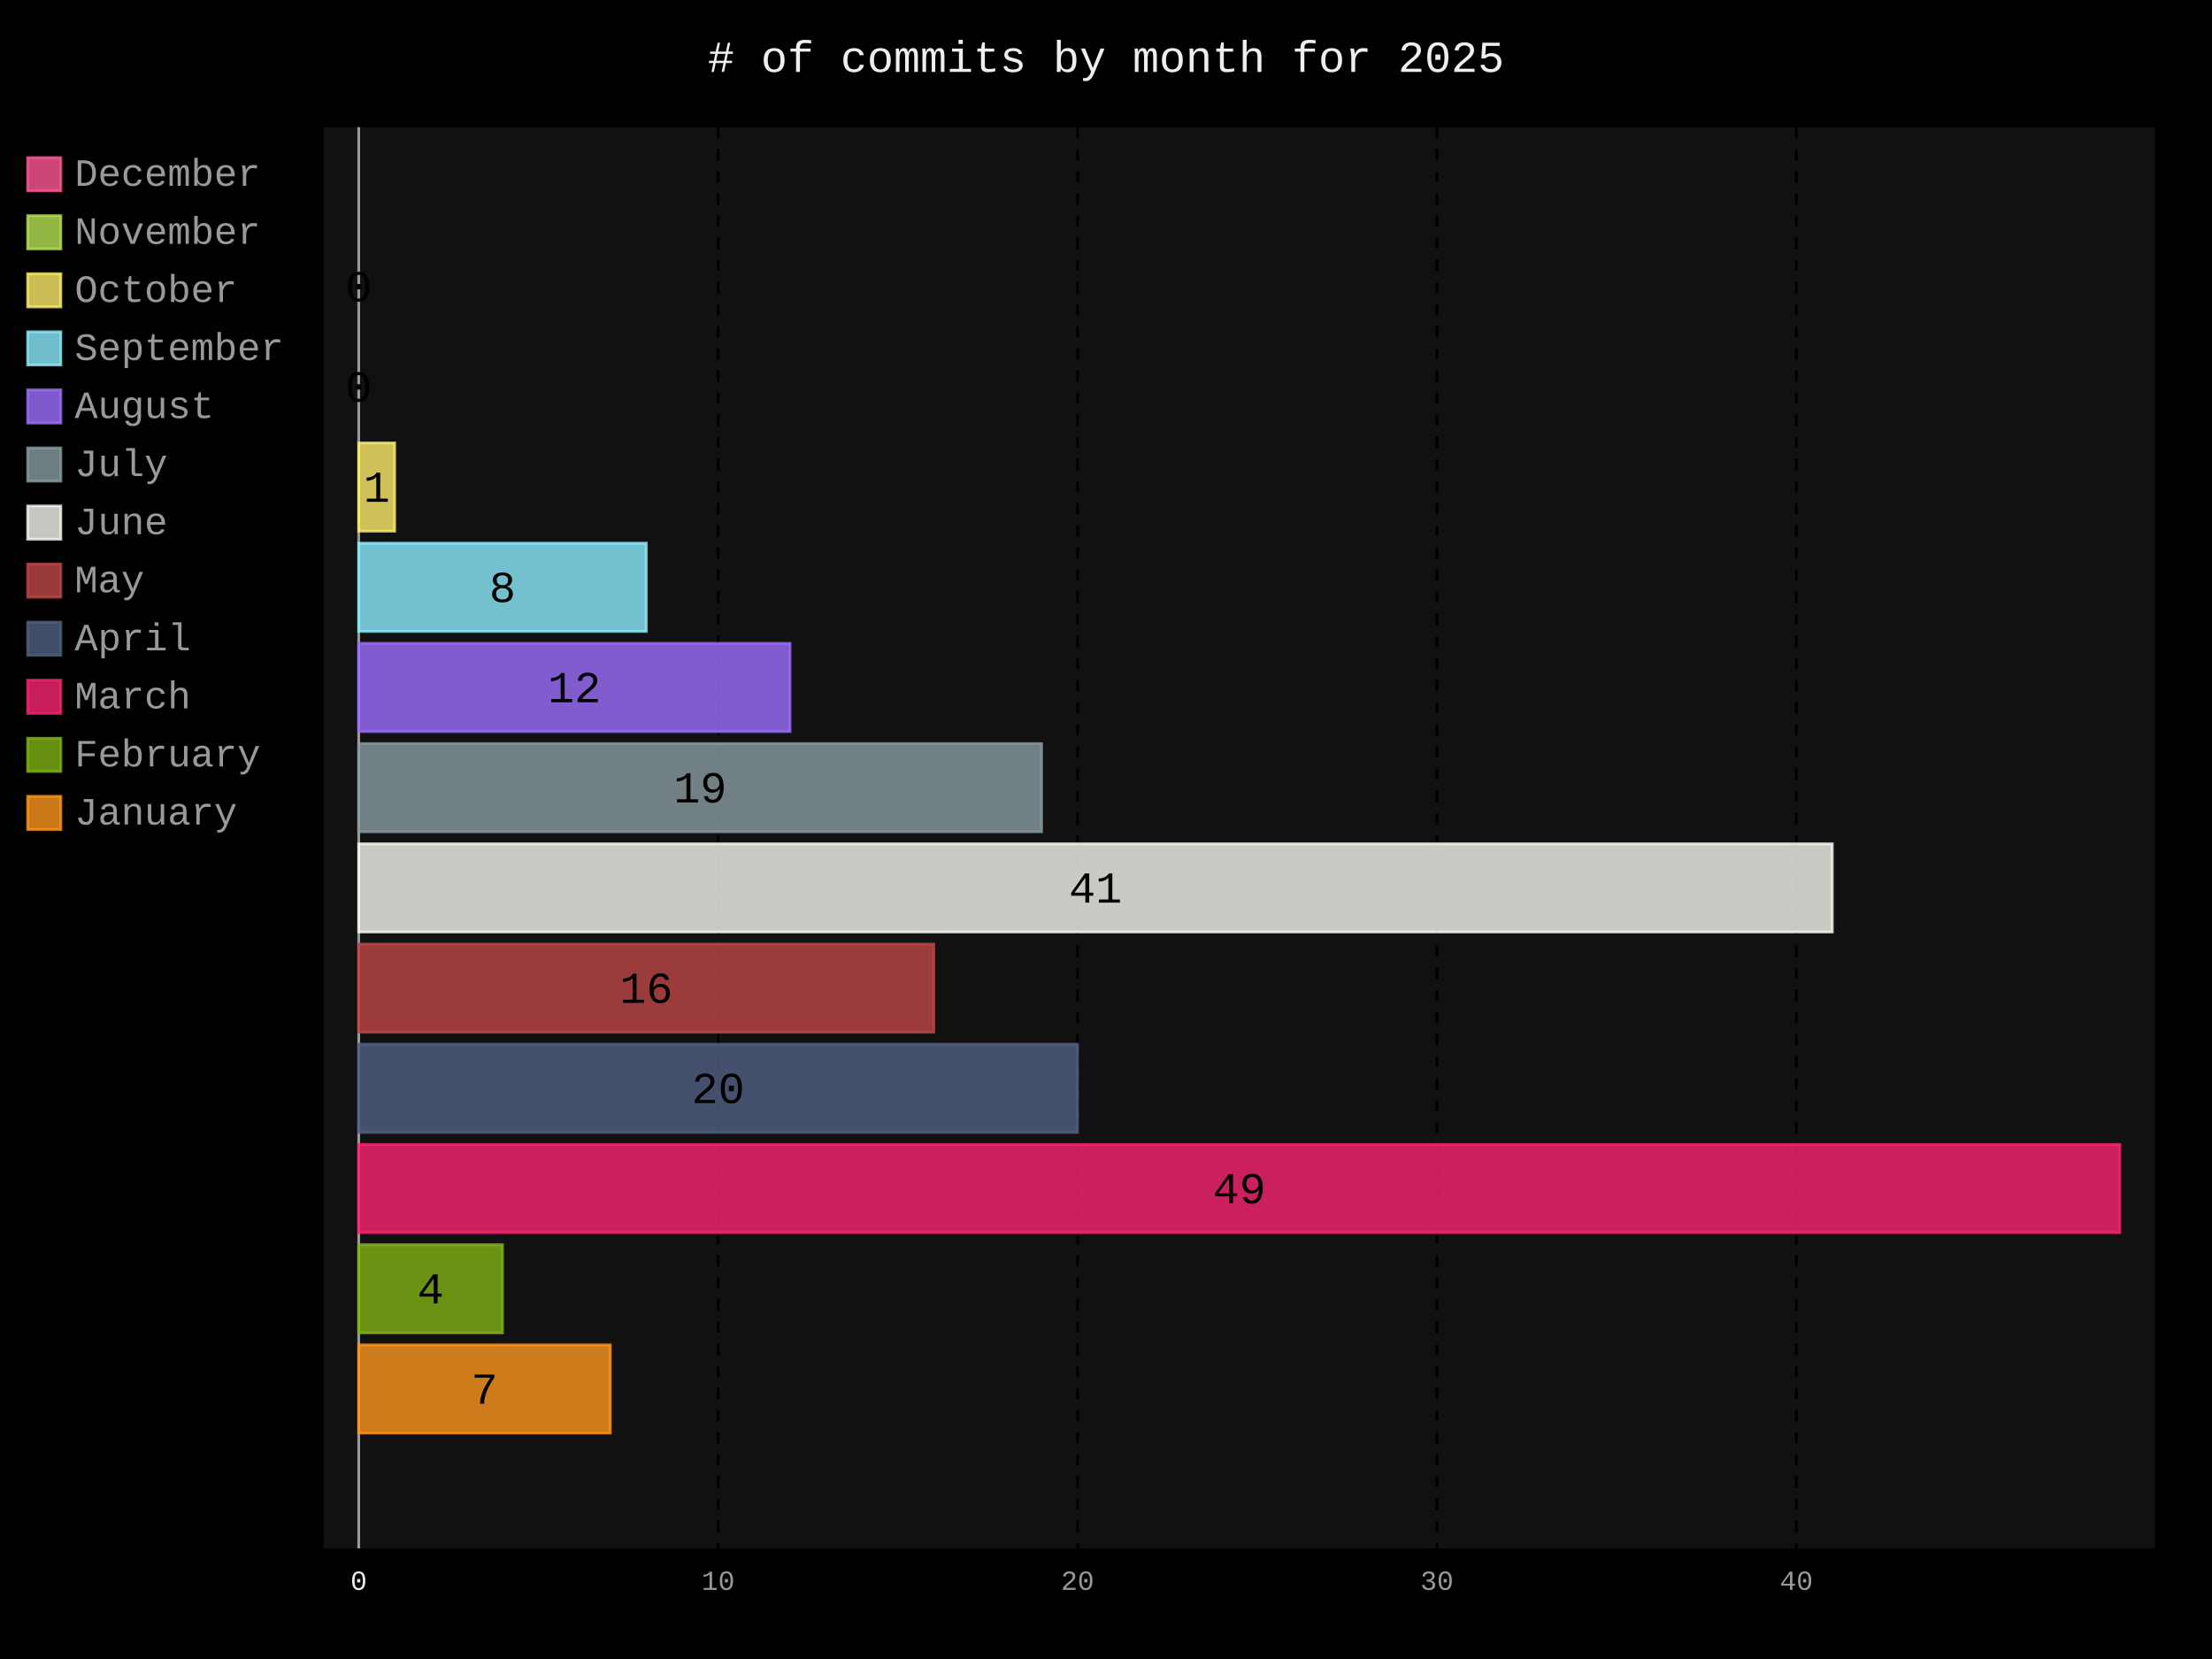
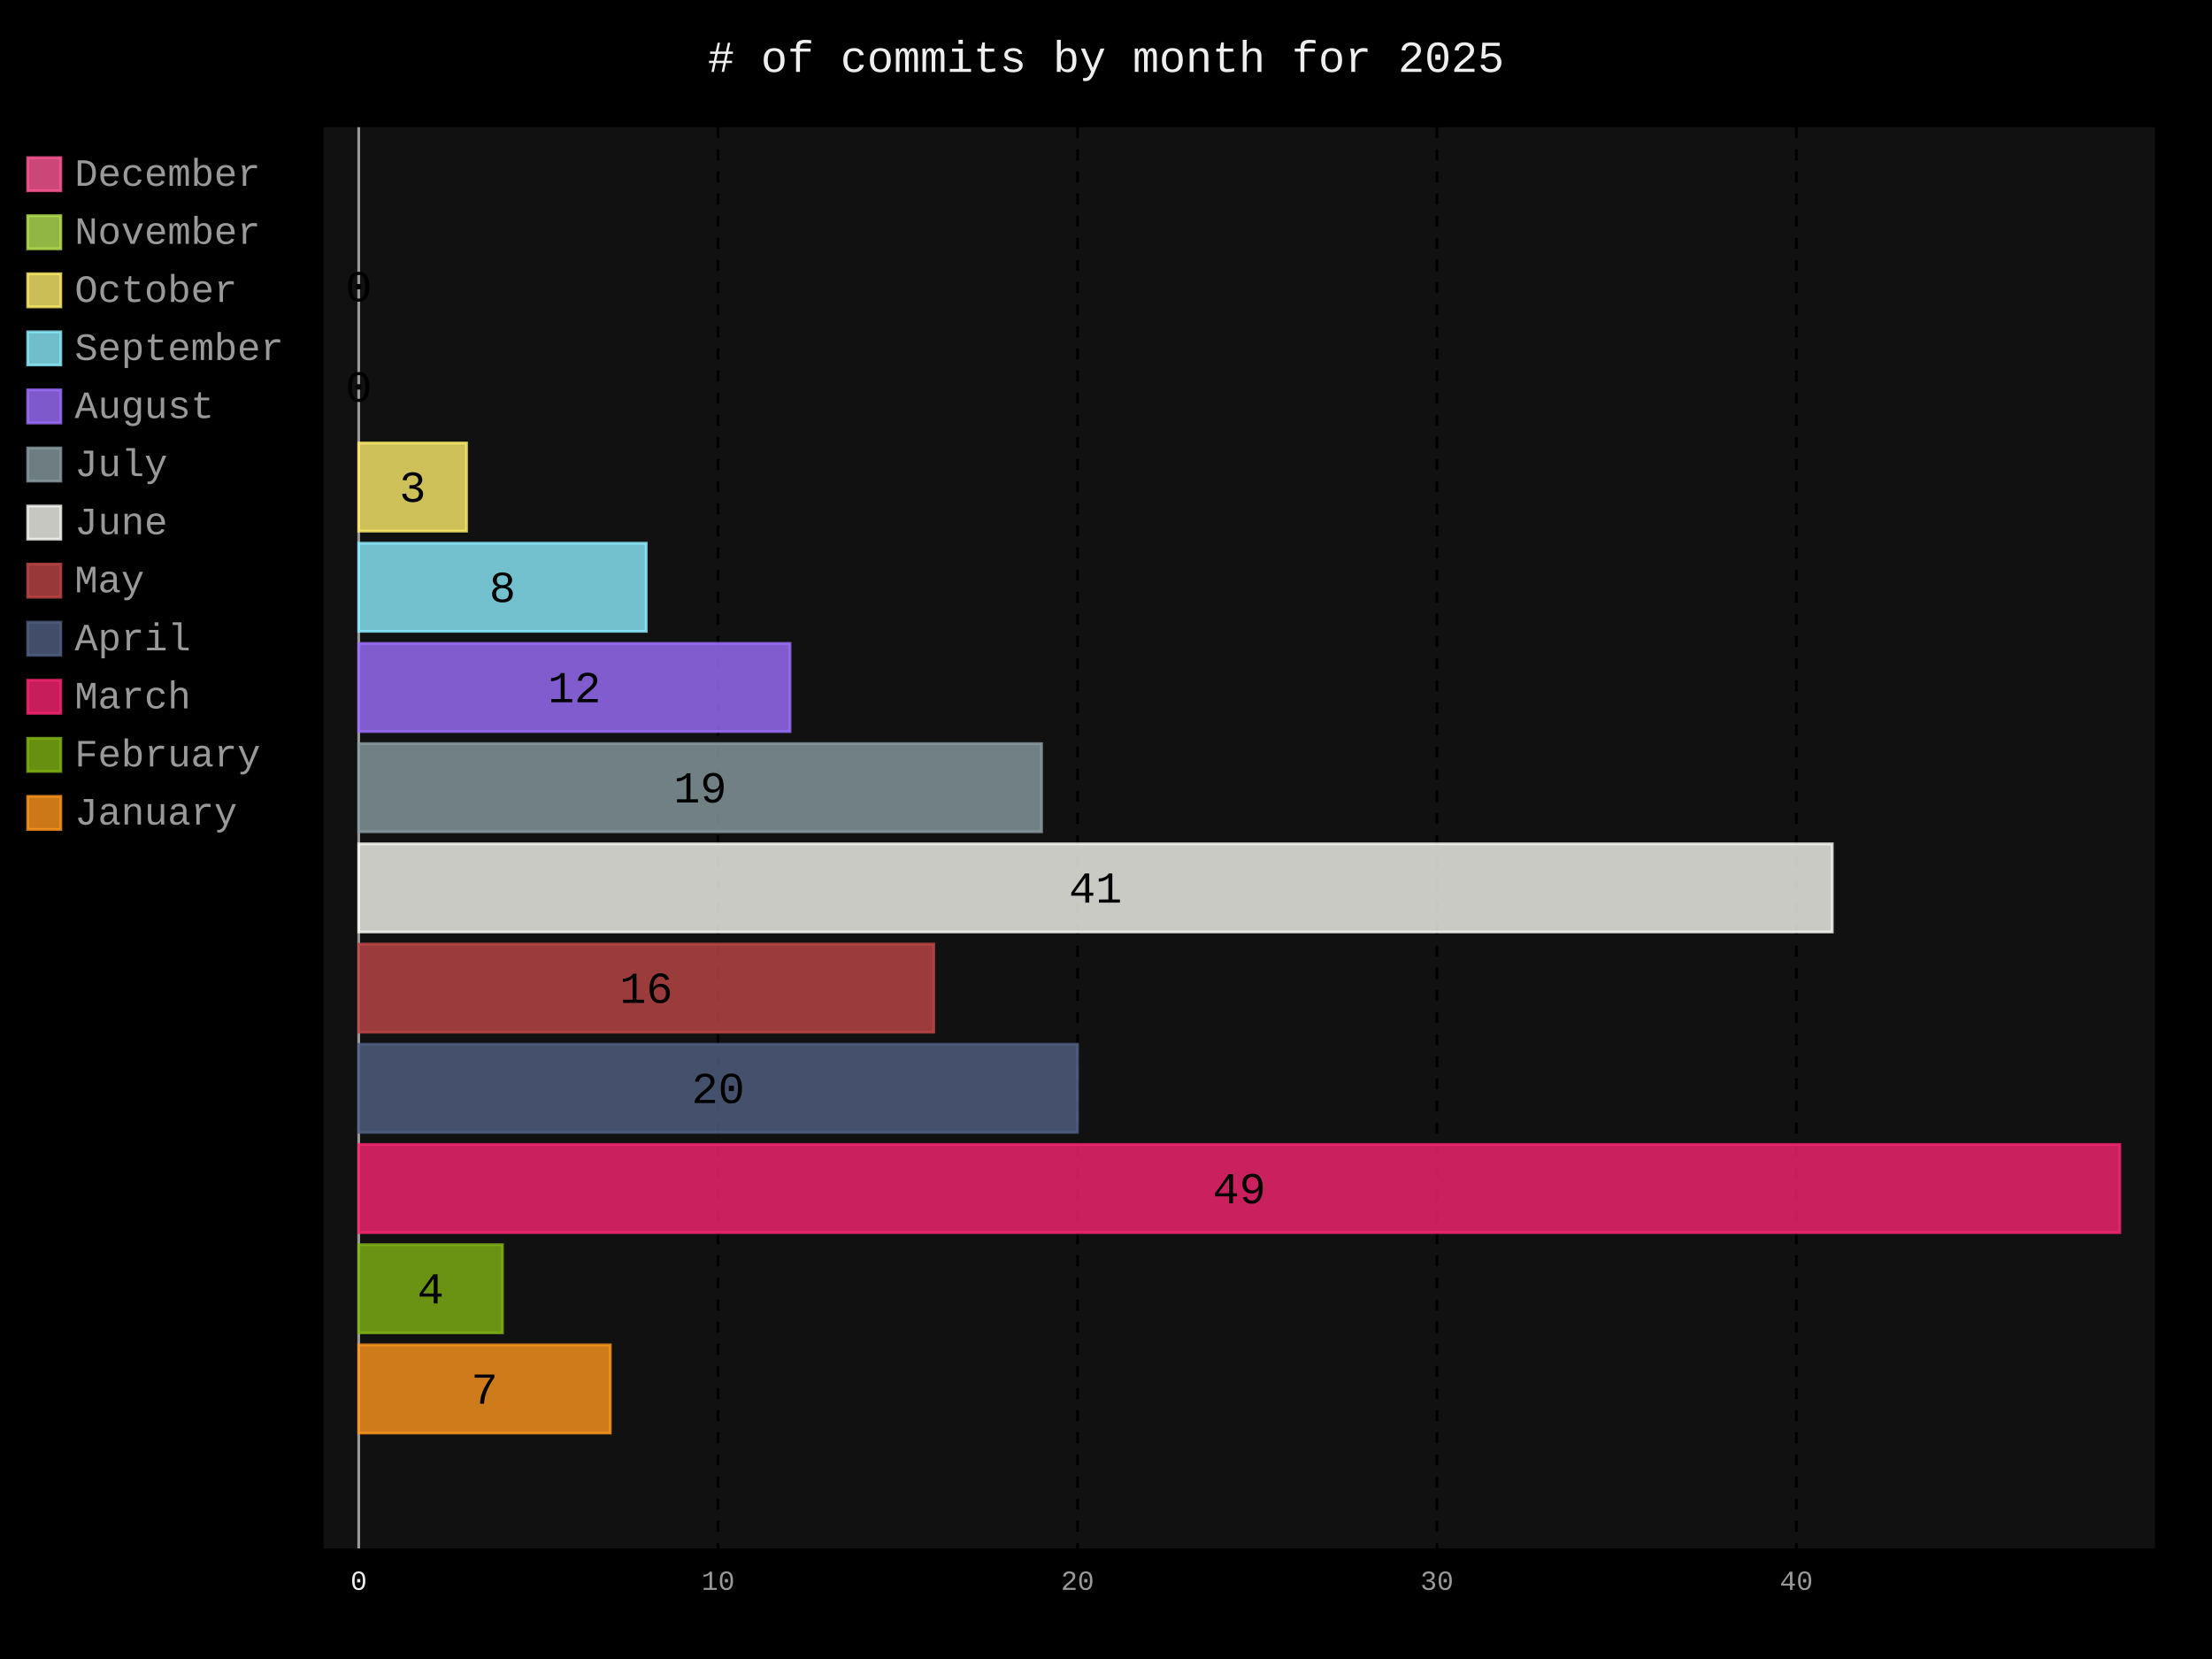
- <svg xmlns="http://www.w3.org/2000/svg" id="chart-a5c27c89-d39c-4de5-a27e-29240b254014" class="pygal-chart" viewBox="0 0 800 600">
+ <svg xmlns="http://www.w3.org/2000/svg" id="chart-522cd60e-125b-4e2e-a0ca-8d916406f095" class="pygal-chart" viewBox="0 0 800 600">
  <defs>
-     <style type="text/css">#chart-a5c27c89-d39c-4de5-a27e-29240b254014{-webkit-user-select:none;-webkit-font-smoothing:antialiased;font-family:Consolas,"Liberation Mono",Menlo,Courier,monospace}#chart-a5c27c89-d39c-4de5-a27e-29240b254014 .title{font-family:Consolas,"Liberation Mono",Menlo,Courier,monospace;font-size:16px}#chart-a5c27c89-d39c-4de5-a27e-29240b254014 .legends .legend text{font-family:Consolas,"Liberation Mono",Menlo,Courier,monospace;font-size:14px}#chart-a5c27c89-d39c-4de5-a27e-29240b254014 .axis text{font-family:Consolas,"Liberation Mono",Menlo,Courier,monospace;font-size:10px}#chart-a5c27c89-d39c-4de5-a27e-29240b254014 .axis text.major{font-family:Consolas,"Liberation Mono",Menlo,Courier,monospace;font-size:10px}#chart-a5c27c89-d39c-4de5-a27e-29240b254014 .text-overlay text.value{font-family:Consolas,"Liberation Mono",Menlo,Courier,monospace;font-size:16px}#chart-a5c27c89-d39c-4de5-a27e-29240b254014 .text-overlay text.label{font-family:Consolas,"Liberation Mono",Menlo,Courier,monospace;font-size:10px}#chart-a5c27c89-d39c-4de5-a27e-29240b254014 .tooltip{font-family:Consolas,"Liberation Mono",Menlo,Courier,monospace;font-size:14px}#chart-a5c27c89-d39c-4de5-a27e-29240b254014 text.no_data{font-family:Consolas,"Liberation Mono",Menlo,Courier,monospace;font-size:64px}
- #chart-a5c27c89-d39c-4de5-a27e-29240b254014{background-color:black}#chart-a5c27c89-d39c-4de5-a27e-29240b254014 path,#chart-a5c27c89-d39c-4de5-a27e-29240b254014 line,#chart-a5c27c89-d39c-4de5-a27e-29240b254014 rect,#chart-a5c27c89-d39c-4de5-a27e-29240b254014 circle{-webkit-transition:250ms;-moz-transition:250ms;transition:250ms}#chart-a5c27c89-d39c-4de5-a27e-29240b254014 .graph &gt; .background{fill:black}#chart-a5c27c89-d39c-4de5-a27e-29240b254014 .plot &gt; .background{fill:#111}#chart-a5c27c89-d39c-4de5-a27e-29240b254014 .graph{fill:#999}#chart-a5c27c89-d39c-4de5-a27e-29240b254014 text.no_data{fill:#eee}#chart-a5c27c89-d39c-4de5-a27e-29240b254014 .title{fill:#eee}#chart-a5c27c89-d39c-4de5-a27e-29240b254014 .legends .legend text{fill:#999}#chart-a5c27c89-d39c-4de5-a27e-29240b254014 .legends .legend:hover text{fill:#eee}#chart-a5c27c89-d39c-4de5-a27e-29240b254014 .axis .line{stroke:#eee}#chart-a5c27c89-d39c-4de5-a27e-29240b254014 .axis .guide.line{stroke:#555}#chart-a5c27c89-d39c-4de5-a27e-29240b254014 .axis .major.line{stroke:#999}#chart-a5c27c89-d39c-4de5-a27e-29240b254014 .axis text.major{fill:#eee}#chart-a5c27c89-d39c-4de5-a27e-29240b254014 .axis.y .guides:hover .guide.line,#chart-a5c27c89-d39c-4de5-a27e-29240b254014 .line-graph .axis.x .guides:hover .guide.line,#chart-a5c27c89-d39c-4de5-a27e-29240b254014 .stackedline-graph .axis.x .guides:hover .guide.line,#chart-a5c27c89-d39c-4de5-a27e-29240b254014 .xy-graph .axis.x .guides:hover .guide.line{stroke:#eee}#chart-a5c27c89-d39c-4de5-a27e-29240b254014 .axis .guides:hover text{fill:#eee}#chart-a5c27c89-d39c-4de5-a27e-29240b254014 .reactive{fill-opacity:.8;stroke-opacity:.8;stroke-width:1}#chart-a5c27c89-d39c-4de5-a27e-29240b254014 .ci{stroke:#999}#chart-a5c27c89-d39c-4de5-a27e-29240b254014 .reactive.active,#chart-a5c27c89-d39c-4de5-a27e-29240b254014 .active .reactive{fill-opacity:.4;stroke-opacity:.9;stroke-width:4}#chart-a5c27c89-d39c-4de5-a27e-29240b254014 .ci .reactive.active{stroke-width:1.5}#chart-a5c27c89-d39c-4de5-a27e-29240b254014 .series text{fill:#eee}#chart-a5c27c89-d39c-4de5-a27e-29240b254014 .tooltip rect{fill:#111;stroke:#eee;-webkit-transition:opacity 250ms;-moz-transition:opacity 250ms;transition:opacity 250ms}#chart-a5c27c89-d39c-4de5-a27e-29240b254014 .tooltip .label{fill:#999}#chart-a5c27c89-d39c-4de5-a27e-29240b254014 .tooltip .label{fill:#999}#chart-a5c27c89-d39c-4de5-a27e-29240b254014 .tooltip .legend{font-size:.8em;fill:#555}#chart-a5c27c89-d39c-4de5-a27e-29240b254014 .tooltip .x_label{font-size:.6em;fill:#eee}#chart-a5c27c89-d39c-4de5-a27e-29240b254014 .tooltip .xlink{font-size:.5em;text-decoration:underline}#chart-a5c27c89-d39c-4de5-a27e-29240b254014 .tooltip .value{font-size:1.5em}#chart-a5c27c89-d39c-4de5-a27e-29240b254014 .bound{font-size:.5em}#chart-a5c27c89-d39c-4de5-a27e-29240b254014 .max-value{font-size:.75em;fill:#555}#chart-a5c27c89-d39c-4de5-a27e-29240b254014 .map-element{fill:#111;stroke:#555 !important}#chart-a5c27c89-d39c-4de5-a27e-29240b254014 .map-element .reactive{fill-opacity:inherit;stroke-opacity:inherit}#chart-a5c27c89-d39c-4de5-a27e-29240b254014 .color-0,#chart-a5c27c89-d39c-4de5-a27e-29240b254014 .color-0 a:visited{stroke:#ff5995;fill:#ff5995}#chart-a5c27c89-d39c-4de5-a27e-29240b254014 .color-1,#chart-a5c27c89-d39c-4de5-a27e-29240b254014 .color-1 a:visited{stroke:#b6e354;fill:#b6e354}#chart-a5c27c89-d39c-4de5-a27e-29240b254014 .color-2,#chart-a5c27c89-d39c-4de5-a27e-29240b254014 .color-2 a:visited{stroke:#feed6c;fill:#feed6c}#chart-a5c27c89-d39c-4de5-a27e-29240b254014 .color-3,#chart-a5c27c89-d39c-4de5-a27e-29240b254014 .color-3 a:visited{stroke:#8cedff;fill:#8cedff}#chart-a5c27c89-d39c-4de5-a27e-29240b254014 .color-4,#chart-a5c27c89-d39c-4de5-a27e-29240b254014 .color-4 a:visited{stroke:#9e6ffe;fill:#9e6ffe}#chart-a5c27c89-d39c-4de5-a27e-29240b254014 .color-5,#chart-a5c27c89-d39c-4de5-a27e-29240b254014 .color-5 a:visited{stroke:#899ca1;fill:#899ca1}#chart-a5c27c89-d39c-4de5-a27e-29240b254014 .color-6,#chart-a5c27c89-d39c-4de5-a27e-29240b254014 .color-6 a:visited{stroke:#f8f8f2;fill:#f8f8f2}#chart-a5c27c89-d39c-4de5-a27e-29240b254014 .color-7,#chart-a5c27c89-d39c-4de5-a27e-29240b254014 .color-7 a:visited{stroke:#bf4646;fill:#bf4646}#chart-a5c27c89-d39c-4de5-a27e-29240b254014 .color-8,#chart-a5c27c89-d39c-4de5-a27e-29240b254014 .color-8 a:visited{stroke:#516083;fill:#516083}#chart-a5c27c89-d39c-4de5-a27e-29240b254014 .color-9,#chart-a5c27c89-d39c-4de5-a27e-29240b254014 .color-9 a:visited{stroke:#f92672;fill:#f92672}#chart-a5c27c89-d39c-4de5-a27e-29240b254014 .color-10,#chart-a5c27c89-d39c-4de5-a27e-29240b254014 .color-10 a:visited{stroke:#82b414;fill:#82b414}#chart-a5c27c89-d39c-4de5-a27e-29240b254014 .color-11,#chart-a5c27c89-d39c-4de5-a27e-29240b254014 .color-11 a:visited{stroke:#fd971f;fill:#fd971f}#chart-a5c27c89-d39c-4de5-a27e-29240b254014 .text-overlay .color-0 text{fill:black}#chart-a5c27c89-d39c-4de5-a27e-29240b254014 .text-overlay .color-1 text{fill:black}#chart-a5c27c89-d39c-4de5-a27e-29240b254014 .text-overlay .color-2 text{fill:black}#chart-a5c27c89-d39c-4de5-a27e-29240b254014 .text-overlay .color-3 text{fill:black}#chart-a5c27c89-d39c-4de5-a27e-29240b254014 .text-overlay .color-4 text{fill:black}#chart-a5c27c89-d39c-4de5-a27e-29240b254014 .text-overlay .color-5 text{fill:black}#chart-a5c27c89-d39c-4de5-a27e-29240b254014 .text-overlay .color-6 text{fill:black}#chart-a5c27c89-d39c-4de5-a27e-29240b254014 .text-overlay .color-7 text{fill:black}#chart-a5c27c89-d39c-4de5-a27e-29240b254014 .text-overlay .color-8 text{fill:black}#chart-a5c27c89-d39c-4de5-a27e-29240b254014 .text-overlay .color-9 text{fill:black}#chart-a5c27c89-d39c-4de5-a27e-29240b254014 .text-overlay .color-10 text{fill:black}#chart-a5c27c89-d39c-4de5-a27e-29240b254014 .text-overlay .color-11 text{fill:black}
- #chart-a5c27c89-d39c-4de5-a27e-29240b254014 text.no_data{text-anchor:middle}#chart-a5c27c89-d39c-4de5-a27e-29240b254014 .guide.line{fill:none}#chart-a5c27c89-d39c-4de5-a27e-29240b254014 .centered{text-anchor:middle}#chart-a5c27c89-d39c-4de5-a27e-29240b254014 .title{text-anchor:middle}#chart-a5c27c89-d39c-4de5-a27e-29240b254014 .legends .legend text{fill-opacity:1}#chart-a5c27c89-d39c-4de5-a27e-29240b254014 .axis.x text{text-anchor:middle}#chart-a5c27c89-d39c-4de5-a27e-29240b254014 .axis.x:not(.web) text[transform]{text-anchor:start}#chart-a5c27c89-d39c-4de5-a27e-29240b254014 .axis.x:not(.web) text[transform].backwards{text-anchor:end}#chart-a5c27c89-d39c-4de5-a27e-29240b254014 .axis.y text{text-anchor:end}#chart-a5c27c89-d39c-4de5-a27e-29240b254014 .axis.y text[transform].backwards{text-anchor:start}#chart-a5c27c89-d39c-4de5-a27e-29240b254014 .axis.y2 text{text-anchor:start}#chart-a5c27c89-d39c-4de5-a27e-29240b254014 .axis.y2 text[transform].backwards{text-anchor:end}#chart-a5c27c89-d39c-4de5-a27e-29240b254014 .axis .guide.line{stroke-dasharray:4,4;stroke:black}#chart-a5c27c89-d39c-4de5-a27e-29240b254014 .axis .major.guide.line{stroke-dasharray:6,6;stroke:black}#chart-a5c27c89-d39c-4de5-a27e-29240b254014 .horizontal .axis.y .guide.line,#chart-a5c27c89-d39c-4de5-a27e-29240b254014 .horizontal .axis.y2 .guide.line,#chart-a5c27c89-d39c-4de5-a27e-29240b254014 .vertical .axis.x .guide.line{opacity:0}#chart-a5c27c89-d39c-4de5-a27e-29240b254014 .horizontal .axis.always_show .guide.line,#chart-a5c27c89-d39c-4de5-a27e-29240b254014 .vertical .axis.always_show .guide.line{opacity:1 !important}#chart-a5c27c89-d39c-4de5-a27e-29240b254014 .axis.y .guides:hover .guide.line,#chart-a5c27c89-d39c-4de5-a27e-29240b254014 .axis.y2 .guides:hover .guide.line,#chart-a5c27c89-d39c-4de5-a27e-29240b254014 .axis.x .guides:hover .guide.line{opacity:1}#chart-a5c27c89-d39c-4de5-a27e-29240b254014 .axis .guides:hover text{opacity:1}#chart-a5c27c89-d39c-4de5-a27e-29240b254014 .nofill{fill:none}#chart-a5c27c89-d39c-4de5-a27e-29240b254014 .subtle-fill{fill-opacity:.2}#chart-a5c27c89-d39c-4de5-a27e-29240b254014 .dot{stroke-width:1px;fill-opacity:1;stroke-opacity:1}#chart-a5c27c89-d39c-4de5-a27e-29240b254014 .dot.active{stroke-width:5px}#chart-a5c27c89-d39c-4de5-a27e-29240b254014 .dot.negative{fill:transparent}#chart-a5c27c89-d39c-4de5-a27e-29240b254014 text,#chart-a5c27c89-d39c-4de5-a27e-29240b254014 tspan{stroke:none !important}#chart-a5c27c89-d39c-4de5-a27e-29240b254014 .series text.active{opacity:1}#chart-a5c27c89-d39c-4de5-a27e-29240b254014 .tooltip rect{fill-opacity:.95;stroke-width:.5}#chart-a5c27c89-d39c-4de5-a27e-29240b254014 .tooltip text{fill-opacity:1}#chart-a5c27c89-d39c-4de5-a27e-29240b254014 .showable{visibility:hidden}#chart-a5c27c89-d39c-4de5-a27e-29240b254014 .showable.shown{visibility:visible}#chart-a5c27c89-d39c-4de5-a27e-29240b254014 .gauge-background{fill:rgba(229,229,229,1);stroke:none}#chart-a5c27c89-d39c-4de5-a27e-29240b254014 .bg-lines{stroke:black;stroke-width:2px}</style>
+     <style type="text/css">#chart-522cd60e-125b-4e2e-a0ca-8d916406f095{-webkit-user-select:none;-webkit-font-smoothing:antialiased;font-family:Consolas,"Liberation Mono",Menlo,Courier,monospace}#chart-522cd60e-125b-4e2e-a0ca-8d916406f095 .title{font-family:Consolas,"Liberation Mono",Menlo,Courier,monospace;font-size:16px}#chart-522cd60e-125b-4e2e-a0ca-8d916406f095 .legends .legend text{font-family:Consolas,"Liberation Mono",Menlo,Courier,monospace;font-size:14px}#chart-522cd60e-125b-4e2e-a0ca-8d916406f095 .axis text{font-family:Consolas,"Liberation Mono",Menlo,Courier,monospace;font-size:10px}#chart-522cd60e-125b-4e2e-a0ca-8d916406f095 .axis text.major{font-family:Consolas,"Liberation Mono",Menlo,Courier,monospace;font-size:10px}#chart-522cd60e-125b-4e2e-a0ca-8d916406f095 .text-overlay text.value{font-family:Consolas,"Liberation Mono",Menlo,Courier,monospace;font-size:16px}#chart-522cd60e-125b-4e2e-a0ca-8d916406f095 .text-overlay text.label{font-family:Consolas,"Liberation Mono",Menlo,Courier,monospace;font-size:10px}#chart-522cd60e-125b-4e2e-a0ca-8d916406f095 .tooltip{font-family:Consolas,"Liberation Mono",Menlo,Courier,monospace;font-size:14px}#chart-522cd60e-125b-4e2e-a0ca-8d916406f095 text.no_data{font-family:Consolas,"Liberation Mono",Menlo,Courier,monospace;font-size:64px}
+ #chart-522cd60e-125b-4e2e-a0ca-8d916406f095{background-color:black}#chart-522cd60e-125b-4e2e-a0ca-8d916406f095 path,#chart-522cd60e-125b-4e2e-a0ca-8d916406f095 line,#chart-522cd60e-125b-4e2e-a0ca-8d916406f095 rect,#chart-522cd60e-125b-4e2e-a0ca-8d916406f095 circle{-webkit-transition:250ms;-moz-transition:250ms;transition:250ms}#chart-522cd60e-125b-4e2e-a0ca-8d916406f095 .graph &gt; .background{fill:black}#chart-522cd60e-125b-4e2e-a0ca-8d916406f095 .plot &gt; .background{fill:#111}#chart-522cd60e-125b-4e2e-a0ca-8d916406f095 .graph{fill:#999}#chart-522cd60e-125b-4e2e-a0ca-8d916406f095 text.no_data{fill:#eee}#chart-522cd60e-125b-4e2e-a0ca-8d916406f095 .title{fill:#eee}#chart-522cd60e-125b-4e2e-a0ca-8d916406f095 .legends .legend text{fill:#999}#chart-522cd60e-125b-4e2e-a0ca-8d916406f095 .legends .legend:hover text{fill:#eee}#chart-522cd60e-125b-4e2e-a0ca-8d916406f095 .axis .line{stroke:#eee}#chart-522cd60e-125b-4e2e-a0ca-8d916406f095 .axis .guide.line{stroke:#555}#chart-522cd60e-125b-4e2e-a0ca-8d916406f095 .axis .major.line{stroke:#999}#chart-522cd60e-125b-4e2e-a0ca-8d916406f095 .axis text.major{fill:#eee}#chart-522cd60e-125b-4e2e-a0ca-8d916406f095 .axis.y .guides:hover .guide.line,#chart-522cd60e-125b-4e2e-a0ca-8d916406f095 .line-graph .axis.x .guides:hover .guide.line,#chart-522cd60e-125b-4e2e-a0ca-8d916406f095 .stackedline-graph .axis.x .guides:hover .guide.line,#chart-522cd60e-125b-4e2e-a0ca-8d916406f095 .xy-graph .axis.x .guides:hover .guide.line{stroke:#eee}#chart-522cd60e-125b-4e2e-a0ca-8d916406f095 .axis .guides:hover text{fill:#eee}#chart-522cd60e-125b-4e2e-a0ca-8d916406f095 .reactive{fill-opacity:.8;stroke-opacity:.8;stroke-width:1}#chart-522cd60e-125b-4e2e-a0ca-8d916406f095 .ci{stroke:#999}#chart-522cd60e-125b-4e2e-a0ca-8d916406f095 .reactive.active,#chart-522cd60e-125b-4e2e-a0ca-8d916406f095 .active .reactive{fill-opacity:.4;stroke-opacity:.9;stroke-width:4}#chart-522cd60e-125b-4e2e-a0ca-8d916406f095 .ci .reactive.active{stroke-width:1.5}#chart-522cd60e-125b-4e2e-a0ca-8d916406f095 .series text{fill:#eee}#chart-522cd60e-125b-4e2e-a0ca-8d916406f095 .tooltip rect{fill:#111;stroke:#eee;-webkit-transition:opacity 250ms;-moz-transition:opacity 250ms;transition:opacity 250ms}#chart-522cd60e-125b-4e2e-a0ca-8d916406f095 .tooltip .label{fill:#999}#chart-522cd60e-125b-4e2e-a0ca-8d916406f095 .tooltip .label{fill:#999}#chart-522cd60e-125b-4e2e-a0ca-8d916406f095 .tooltip .legend{font-size:.8em;fill:#555}#chart-522cd60e-125b-4e2e-a0ca-8d916406f095 .tooltip .x_label{font-size:.6em;fill:#eee}#chart-522cd60e-125b-4e2e-a0ca-8d916406f095 .tooltip .xlink{font-size:.5em;text-decoration:underline}#chart-522cd60e-125b-4e2e-a0ca-8d916406f095 .tooltip .value{font-size:1.5em}#chart-522cd60e-125b-4e2e-a0ca-8d916406f095 .bound{font-size:.5em}#chart-522cd60e-125b-4e2e-a0ca-8d916406f095 .max-value{font-size:.75em;fill:#555}#chart-522cd60e-125b-4e2e-a0ca-8d916406f095 .map-element{fill:#111;stroke:#555 !important}#chart-522cd60e-125b-4e2e-a0ca-8d916406f095 .map-element .reactive{fill-opacity:inherit;stroke-opacity:inherit}#chart-522cd60e-125b-4e2e-a0ca-8d916406f095 .color-0,#chart-522cd60e-125b-4e2e-a0ca-8d916406f095 .color-0 a:visited{stroke:#ff5995;fill:#ff5995}#chart-522cd60e-125b-4e2e-a0ca-8d916406f095 .color-1,#chart-522cd60e-125b-4e2e-a0ca-8d916406f095 .color-1 a:visited{stroke:#b6e354;fill:#b6e354}#chart-522cd60e-125b-4e2e-a0ca-8d916406f095 .color-2,#chart-522cd60e-125b-4e2e-a0ca-8d916406f095 .color-2 a:visited{stroke:#feed6c;fill:#feed6c}#chart-522cd60e-125b-4e2e-a0ca-8d916406f095 .color-3,#chart-522cd60e-125b-4e2e-a0ca-8d916406f095 .color-3 a:visited{stroke:#8cedff;fill:#8cedff}#chart-522cd60e-125b-4e2e-a0ca-8d916406f095 .color-4,#chart-522cd60e-125b-4e2e-a0ca-8d916406f095 .color-4 a:visited{stroke:#9e6ffe;fill:#9e6ffe}#chart-522cd60e-125b-4e2e-a0ca-8d916406f095 .color-5,#chart-522cd60e-125b-4e2e-a0ca-8d916406f095 .color-5 a:visited{stroke:#899ca1;fill:#899ca1}#chart-522cd60e-125b-4e2e-a0ca-8d916406f095 .color-6,#chart-522cd60e-125b-4e2e-a0ca-8d916406f095 .color-6 a:visited{stroke:#f8f8f2;fill:#f8f8f2}#chart-522cd60e-125b-4e2e-a0ca-8d916406f095 .color-7,#chart-522cd60e-125b-4e2e-a0ca-8d916406f095 .color-7 a:visited{stroke:#bf4646;fill:#bf4646}#chart-522cd60e-125b-4e2e-a0ca-8d916406f095 .color-8,#chart-522cd60e-125b-4e2e-a0ca-8d916406f095 .color-8 a:visited{stroke:#516083;fill:#516083}#chart-522cd60e-125b-4e2e-a0ca-8d916406f095 .color-9,#chart-522cd60e-125b-4e2e-a0ca-8d916406f095 .color-9 a:visited{stroke:#f92672;fill:#f92672}#chart-522cd60e-125b-4e2e-a0ca-8d916406f095 .color-10,#chart-522cd60e-125b-4e2e-a0ca-8d916406f095 .color-10 a:visited{stroke:#82b414;fill:#82b414}#chart-522cd60e-125b-4e2e-a0ca-8d916406f095 .color-11,#chart-522cd60e-125b-4e2e-a0ca-8d916406f095 .color-11 a:visited{stroke:#fd971f;fill:#fd971f}#chart-522cd60e-125b-4e2e-a0ca-8d916406f095 .text-overlay .color-0 text{fill:black}#chart-522cd60e-125b-4e2e-a0ca-8d916406f095 .text-overlay .color-1 text{fill:black}#chart-522cd60e-125b-4e2e-a0ca-8d916406f095 .text-overlay .color-2 text{fill:black}#chart-522cd60e-125b-4e2e-a0ca-8d916406f095 .text-overlay .color-3 text{fill:black}#chart-522cd60e-125b-4e2e-a0ca-8d916406f095 .text-overlay .color-4 text{fill:black}#chart-522cd60e-125b-4e2e-a0ca-8d916406f095 .text-overlay .color-5 text{fill:black}#chart-522cd60e-125b-4e2e-a0ca-8d916406f095 .text-overlay .color-6 text{fill:black}#chart-522cd60e-125b-4e2e-a0ca-8d916406f095 .text-overlay .color-7 text{fill:black}#chart-522cd60e-125b-4e2e-a0ca-8d916406f095 .text-overlay .color-8 text{fill:black}#chart-522cd60e-125b-4e2e-a0ca-8d916406f095 .text-overlay .color-9 text{fill:black}#chart-522cd60e-125b-4e2e-a0ca-8d916406f095 .text-overlay .color-10 text{fill:black}#chart-522cd60e-125b-4e2e-a0ca-8d916406f095 .text-overlay .color-11 text{fill:black}
+ #chart-522cd60e-125b-4e2e-a0ca-8d916406f095 text.no_data{text-anchor:middle}#chart-522cd60e-125b-4e2e-a0ca-8d916406f095 .guide.line{fill:none}#chart-522cd60e-125b-4e2e-a0ca-8d916406f095 .centered{text-anchor:middle}#chart-522cd60e-125b-4e2e-a0ca-8d916406f095 .title{text-anchor:middle}#chart-522cd60e-125b-4e2e-a0ca-8d916406f095 .legends .legend text{fill-opacity:1}#chart-522cd60e-125b-4e2e-a0ca-8d916406f095 .axis.x text{text-anchor:middle}#chart-522cd60e-125b-4e2e-a0ca-8d916406f095 .axis.x:not(.web) text[transform]{text-anchor:start}#chart-522cd60e-125b-4e2e-a0ca-8d916406f095 .axis.x:not(.web) text[transform].backwards{text-anchor:end}#chart-522cd60e-125b-4e2e-a0ca-8d916406f095 .axis.y text{text-anchor:end}#chart-522cd60e-125b-4e2e-a0ca-8d916406f095 .axis.y text[transform].backwards{text-anchor:start}#chart-522cd60e-125b-4e2e-a0ca-8d916406f095 .axis.y2 text{text-anchor:start}#chart-522cd60e-125b-4e2e-a0ca-8d916406f095 .axis.y2 text[transform].backwards{text-anchor:end}#chart-522cd60e-125b-4e2e-a0ca-8d916406f095 .axis .guide.line{stroke-dasharray:4,4;stroke:black}#chart-522cd60e-125b-4e2e-a0ca-8d916406f095 .axis .major.guide.line{stroke-dasharray:6,6;stroke:black}#chart-522cd60e-125b-4e2e-a0ca-8d916406f095 .horizontal .axis.y .guide.line,#chart-522cd60e-125b-4e2e-a0ca-8d916406f095 .horizontal .axis.y2 .guide.line,#chart-522cd60e-125b-4e2e-a0ca-8d916406f095 .vertical .axis.x .guide.line{opacity:0}#chart-522cd60e-125b-4e2e-a0ca-8d916406f095 .horizontal .axis.always_show .guide.line,#chart-522cd60e-125b-4e2e-a0ca-8d916406f095 .vertical .axis.always_show .guide.line{opacity:1 !important}#chart-522cd60e-125b-4e2e-a0ca-8d916406f095 .axis.y .guides:hover .guide.line,#chart-522cd60e-125b-4e2e-a0ca-8d916406f095 .axis.y2 .guides:hover .guide.line,#chart-522cd60e-125b-4e2e-a0ca-8d916406f095 .axis.x .guides:hover .guide.line{opacity:1}#chart-522cd60e-125b-4e2e-a0ca-8d916406f095 .axis .guides:hover text{opacity:1}#chart-522cd60e-125b-4e2e-a0ca-8d916406f095 .nofill{fill:none}#chart-522cd60e-125b-4e2e-a0ca-8d916406f095 .subtle-fill{fill-opacity:.2}#chart-522cd60e-125b-4e2e-a0ca-8d916406f095 .dot{stroke-width:1px;fill-opacity:1;stroke-opacity:1}#chart-522cd60e-125b-4e2e-a0ca-8d916406f095 .dot.active{stroke-width:5px}#chart-522cd60e-125b-4e2e-a0ca-8d916406f095 .dot.negative{fill:transparent}#chart-522cd60e-125b-4e2e-a0ca-8d916406f095 text,#chart-522cd60e-125b-4e2e-a0ca-8d916406f095 tspan{stroke:none !important}#chart-522cd60e-125b-4e2e-a0ca-8d916406f095 .series text.active{opacity:1}#chart-522cd60e-125b-4e2e-a0ca-8d916406f095 .tooltip rect{fill-opacity:.95;stroke-width:.5}#chart-522cd60e-125b-4e2e-a0ca-8d916406f095 .tooltip text{fill-opacity:1}#chart-522cd60e-125b-4e2e-a0ca-8d916406f095 .showable{visibility:hidden}#chart-522cd60e-125b-4e2e-a0ca-8d916406f095 .showable.shown{visibility:visible}#chart-522cd60e-125b-4e2e-a0ca-8d916406f095 .gauge-background{fill:rgba(229,229,229,1);stroke:none}#chart-522cd60e-125b-4e2e-a0ca-8d916406f095 .bg-lines{stroke:black;stroke-width:2px}</style>
  </defs>
  <g class="graph horizontalbar-graph horizontal">
    <rect x="0" y="0" width="800" height="600" class="background" />
    <g transform="translate(117, 46)" class="plot">
      <rect x="0" y="0" width="662.4" height="514" class="background" />
      <g class="axis x always_show">
        <g class="guides">
          <path d="M12.738 0 v514" class="axis major line" />
          <text x="12.738" y="529.0" class="major">0</text>
        </g>
        <g class="guides">
          <path d="M142.723 0 v514" class="guide line" />
          <text x="142.723" y="529.0" class="">10</text>
        </g>
        <g class="guides">
          <path d="M272.707 0 v514" class="guide line" />
          <text x="272.707" y="529.0" class="">20</text>
        </g>
        <g class="guides">
          <path d="M402.691 0 v514" class="guide line" />
          <text x="402.691" y="529.0" class="">30</text>
        </g>
        <g class="guides">
          <path d="M532.676 0 v514" class="guide line" />
          <text x="532.676" y="529.0" class="">40</text>
        </g>
      </g>
      <g class="series serie-11 color-11">
        <g class="bars">
          <g class="bar">
            <rect x="12.738" y="440.393" rx="0" ry="0" width="90.989" height="31.894" class="rect reactive tooltip-trigger" />
          </g>
        </g>
      </g>
      <g class="series serie-10 color-10">
        <g class="bars">
          <g class="bar">
            <rect x="12.738" y="404.149" rx="0" ry="0" width="51.994" height="31.894" class="rect reactive tooltip-trigger" />
          </g>
        </g>
      </g>
      <g class="series serie-9 color-9">
        <g class="bars">
          <g class="bar">
            <rect x="12.738" y="367.905" rx="0" ry="0" width="636.923" height="31.894" class="rect reactive tooltip-trigger" />
          </g>
        </g>
      </g>
      <g class="series serie-8 color-8">
        <g class="bars">
          <g class="bar">
            <rect x="12.738" y="331.662" rx="0" ry="0" width="259.969" height="31.894" class="rect reactive tooltip-trigger" />
          </g>
        </g>
      </g>
      <g class="series serie-7 color-7">
        <g class="bars">
          <g class="bar">
            <rect x="12.738" y="295.418" rx="0" ry="0" width="207.975" height="31.894" class="rect reactive tooltip-trigger" />
          </g>
        </g>
      </g>
      <g class="series serie-6 color-6">
        <g class="bars">
          <g class="bar">
            <rect x="12.738" y="259.175" rx="0" ry="0" width="532.936" height="31.894" class="rect reactive tooltip-trigger" />
          </g>
        </g>
      </g>
      <g class="series serie-5 color-5">
        <g class="bars">
          <g class="bar">
            <rect x="12.738" y="222.931" rx="0" ry="0" width="246.97" height="31.894" class="rect reactive tooltip-trigger" />
          </g>
        </g>
      </g>
      <g class="series serie-4 color-4">
        <g class="bars">
          <g class="bar">
            <rect x="12.738" y="186.687" rx="0" ry="0" width="155.981" height="31.894" class="rect reactive tooltip-trigger" />
          </g>
        </g>
      </g>
      <g class="series serie-3 color-3">
        <g class="bars">
          <g class="bar">
            <rect x="12.738" y="150.444" rx="0" ry="0" width="103.987" height="31.894" class="rect reactive tooltip-trigger" />
          </g>
        </g>
      </g>
      <g class="series serie-2 color-2">
        <g class="bars">
          <g class="bar">
-             <rect x="12.738" y="114.2" rx="0" ry="0" width="12.998" height="31.894" class="rect reactive tooltip-trigger" />
+             <rect x="12.738" y="114.2" rx="0" ry="0" width="38.995" height="31.894" class="rect reactive tooltip-trigger" />
          </g>
        </g>
      </g>
      <g class="series serie-1 color-1">
        <g class="bars">
          <g class="bar">
            <rect x="12.738" y="77.957" rx="0" ry="0" height="31.894" class="rect reactive tooltip-trigger" />
          </g>
        </g>
      </g>
      <g class="series serie-0 color-0">
        <g class="bars">
          <g class="bar">
            <rect x="12.738" y="41.713" rx="0" ry="0" height="31.894" class="rect reactive tooltip-trigger" />
          </g>
        </g>
      </g>
    </g>
    <g class="titles">
      <text x="400.0" y="26" class="title plot_title"># of commits by month for 2025</text>
    </g>
    <g transform="translate(117, 46)" class="plot overlay">
      <g class="series serie-11 color-11" />
      <g class="series serie-10 color-10" />
      <g class="series serie-9 color-9" />
      <g class="series serie-8 color-8" />
      <g class="series serie-7 color-7" />
      <g class="series serie-6 color-6" />
      <g class="series serie-5 color-5" />
      <g class="series serie-4 color-4" />
      <g class="series serie-3 color-3" />
      <g class="series serie-2 color-2" />
      <g class="series serie-1 color-1" />
      <g class="series serie-0 color-0" />
    </g>
    <g transform="translate(117, 46)" class="plot text-overlay">
      <g class="series serie-11 color-11">
        <text text-anchor="middle" x="58.233" y="461.673" class="value">7</text>
      </g>
      <g class="series serie-10 color-10">
        <text text-anchor="middle" x="38.735" y="425.429" class="value">4</text>
      </g>
      <g class="series serie-9 color-9">
        <text text-anchor="middle" x="331.2" y="389.186" class="value">49</text>
      </g>
      <g class="series serie-8 color-8">
        <text text-anchor="middle" x="142.723" y="352.942" class="value">20</text>
      </g>
      <g class="series serie-7 color-7">
        <text text-anchor="middle" x="116.726" y="316.699" class="value">16</text>
      </g>
      <g class="series serie-6 color-6">
        <text text-anchor="middle" x="279.206" y="280.455" class="value">41</text>
      </g>
      <g class="series serie-5 color-5">
        <text text-anchor="middle" x="136.224" y="244.212" class="value">19</text>
      </g>
      <g class="series serie-4 color-4">
        <text text-anchor="middle" x="90.729" y="207.968" class="value">12</text>
      </g>
      <g class="series serie-3 color-3">
        <text text-anchor="middle" x="64.732" y="171.724" class="value">8</text>
      </g>
      <g class="series serie-2 color-2">
-         <text text-anchor="middle" x="19.238" y="135.481" class="value">1</text>
+         <text text-anchor="middle" x="32.236" y="135.481" class="value">3</text>
      </g>
      <g class="series serie-1 color-1">
        <text text-anchor="middle" x="12.738" y="99.237" class="value">0</text>
      </g>
      <g class="series serie-0 color-0">
        <text text-anchor="middle" x="12.738" y="62.994" class="value">0</text>
      </g>
    </g>
    <g transform="translate(117, 46)" class="plot tooltip-overlay">
      <g transform="translate(0 0)" style="opacity: 0" class="tooltip">
        <rect rx="0" ry="0" width="0" height="0" class="tooltip-box" />
        <g class="text" />
      </g>
    </g>
    <g transform="translate(10, 56)" class="legends">
      <g id="activate-serie-0" class="legend reactive activate-serie">
        <rect x="0.0" y="1.0" width="12" height="12" class="color-0 reactive" />
        <text x="17.0" y="11.2">December</text>
      </g>
      <g id="activate-serie-1" class="legend reactive activate-serie">
        <rect x="0.0" y="22.0" width="12" height="12" class="color-1 reactive" />
        <text x="17.0" y="32.2">November</text>
      </g>
      <g id="activate-serie-2" class="legend reactive activate-serie">
        <rect x="0.0" y="43.0" width="12" height="12" class="color-2 reactive" />
        <text x="17.0" y="53.2">October</text>
      </g>
      <g id="activate-serie-3" class="legend reactive activate-serie">
        <rect x="0.0" y="64.0" width="12" height="12" class="color-3 reactive" />
        <text x="17.0" y="74.2">September</text>
      </g>
      <g id="activate-serie-4" class="legend reactive activate-serie">
        <rect x="0.0" y="85.0" width="12" height="12" class="color-4 reactive" />
        <text x="17.0" y="95.2">August</text>
      </g>
      <g id="activate-serie-5" class="legend reactive activate-serie">
        <rect x="0.0" y="106.0" width="12" height="12" class="color-5 reactive" />
        <text x="17.0" y="116.2">July</text>
      </g>
      <g id="activate-serie-6" class="legend reactive activate-serie">
        <rect x="0.0" y="127.0" width="12" height="12" class="color-6 reactive" />
        <text x="17.0" y="137.2">June</text>
      </g>
      <g id="activate-serie-7" class="legend reactive activate-serie">
        <rect x="0.0" y="148.0" width="12" height="12" class="color-7 reactive" />
        <text x="17.0" y="158.2">May</text>
      </g>
      <g id="activate-serie-8" class="legend reactive activate-serie">
        <rect x="0.0" y="169.0" width="12" height="12" class="color-8 reactive" />
        <text x="17.0" y="179.2">April</text>
      </g>
      <g id="activate-serie-9" class="legend reactive activate-serie">
        <rect x="0.0" y="190.0" width="12" height="12" class="color-9 reactive" />
        <text x="17.0" y="200.2">March</text>
      </g>
      <g id="activate-serie-10" class="legend reactive activate-serie">
        <rect x="0.0" y="211.0" width="12" height="12" class="color-10 reactive" />
        <text x="17.0" y="221.2">February</text>
      </g>
      <g id="activate-serie-11" class="legend reactive activate-serie">
        <rect x="0.0" y="232.0" width="12" height="12" class="color-11 reactive" />
        <text x="17.0" y="242.2">January</text>
      </g>
    </g>
    <g transform="translate(790, 56)" class="legends" />
  </g>
</svg>
